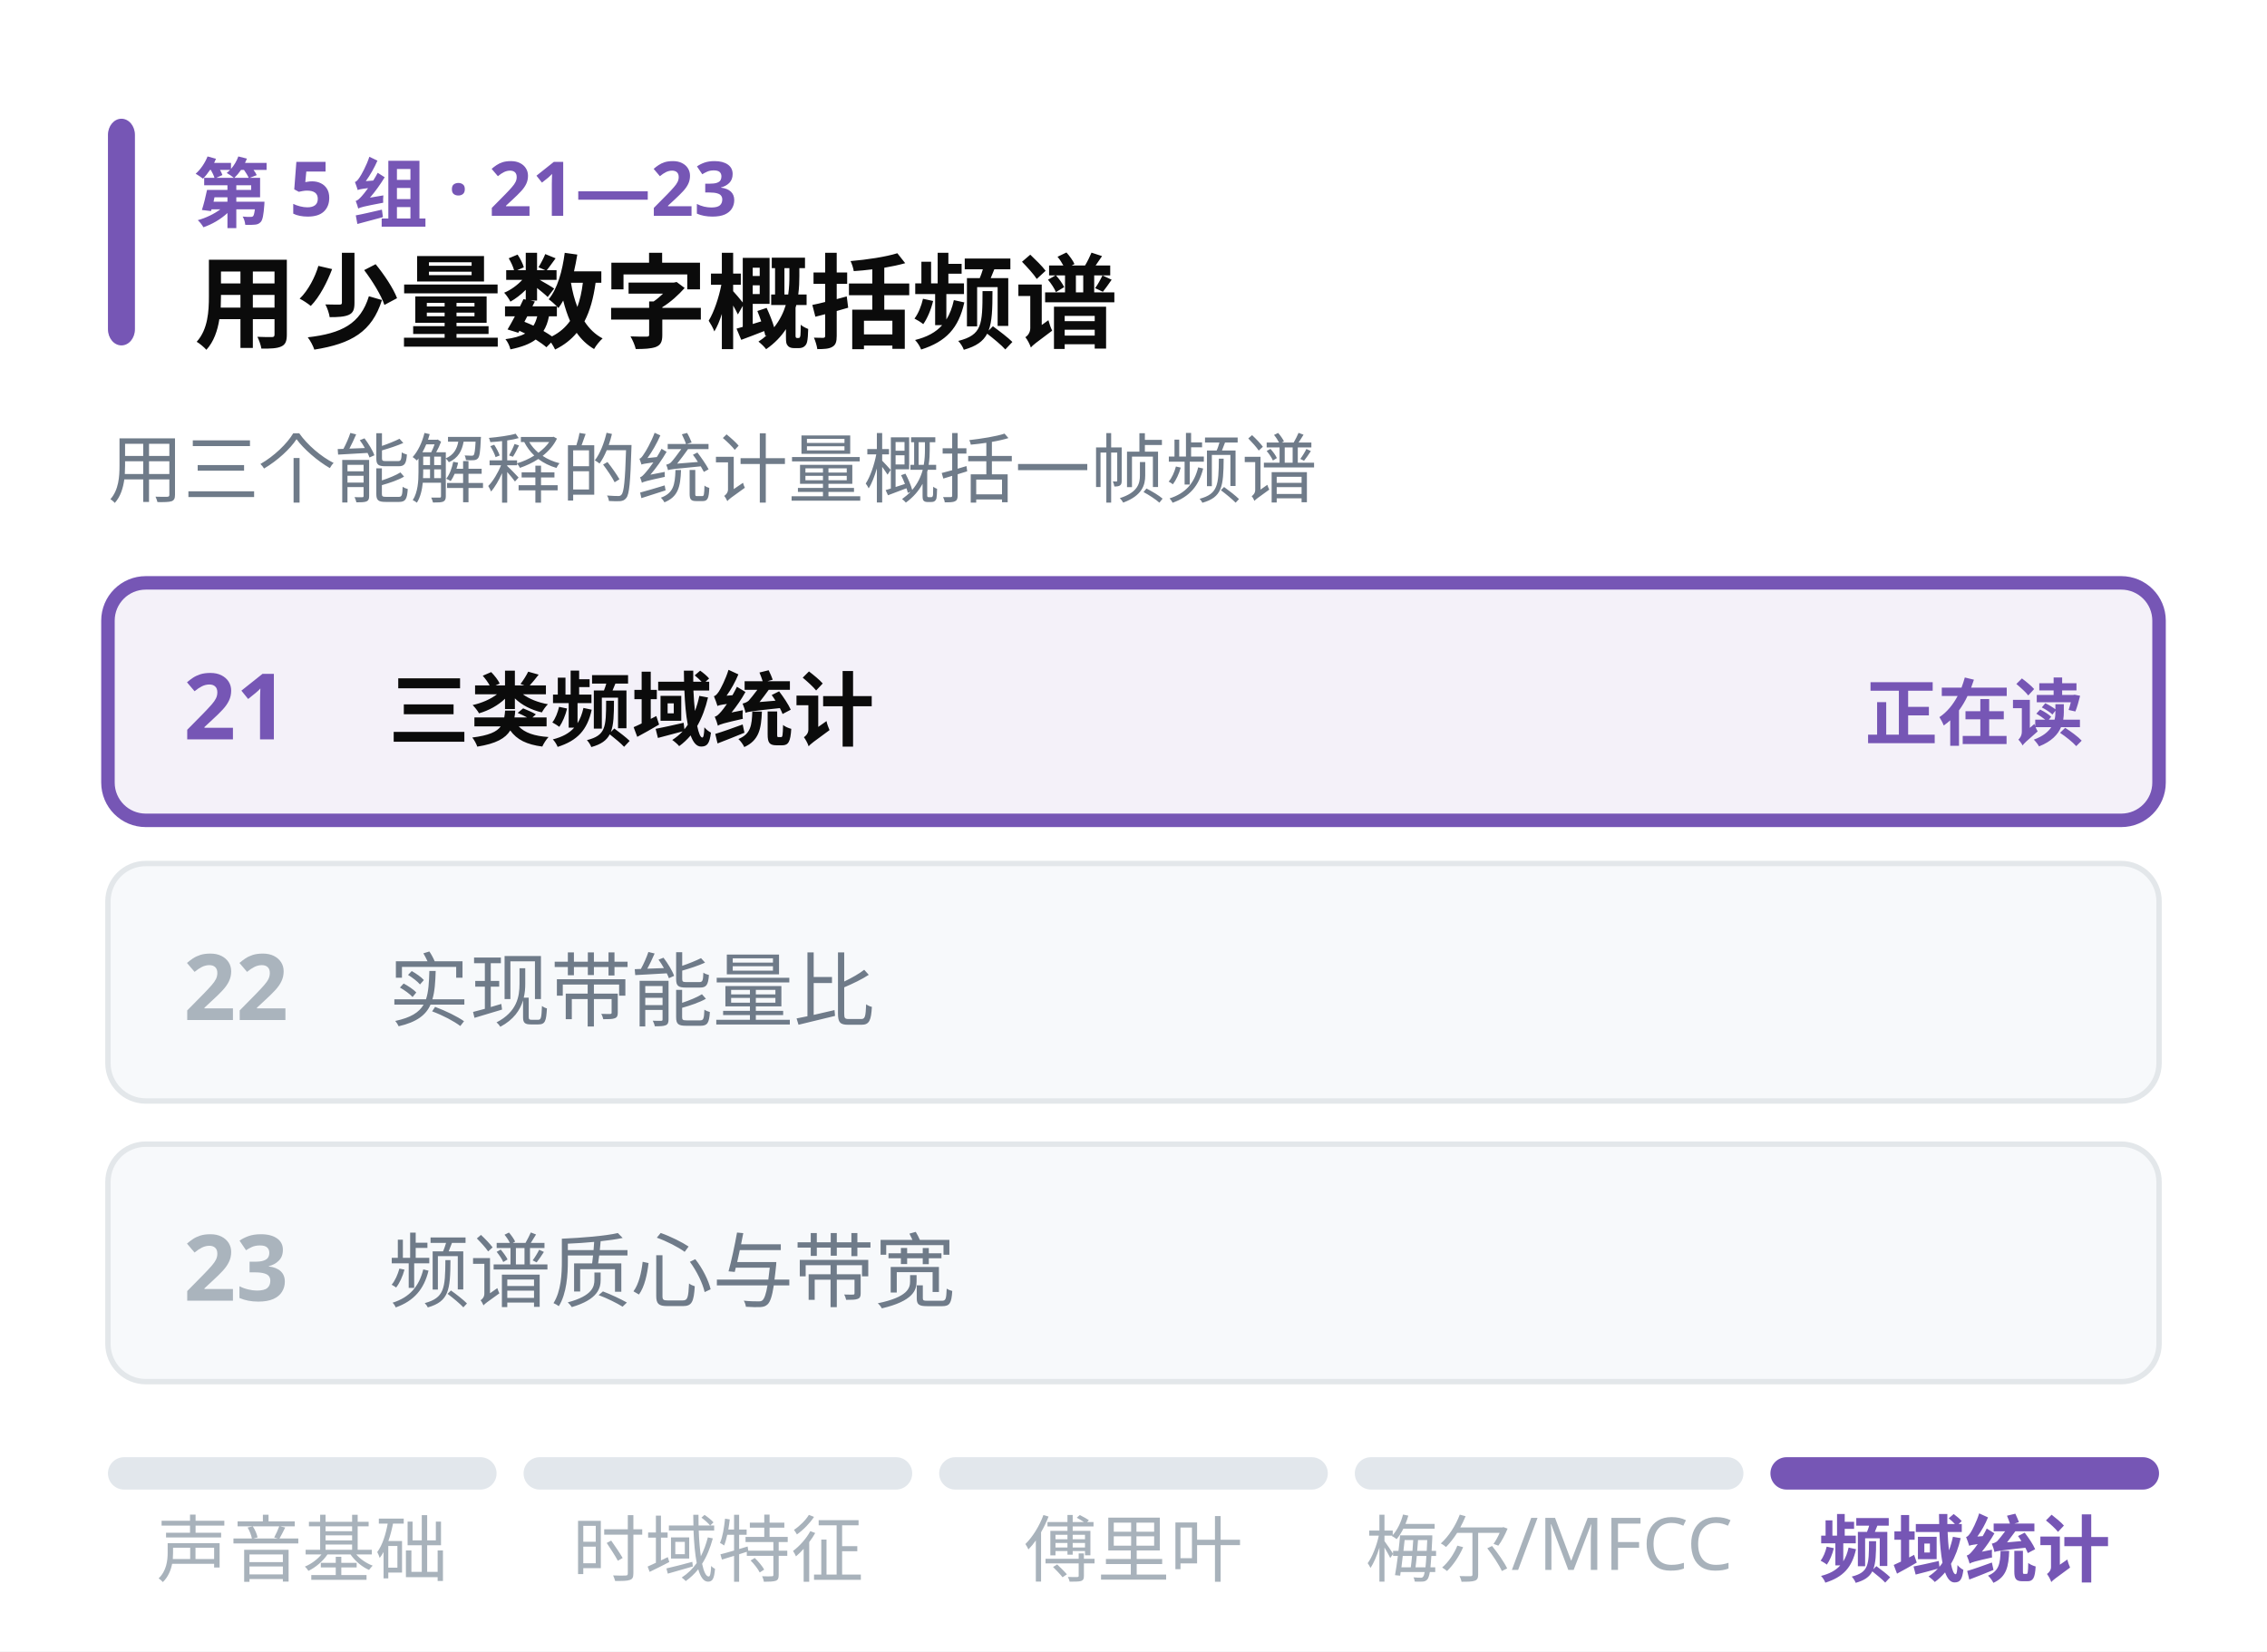
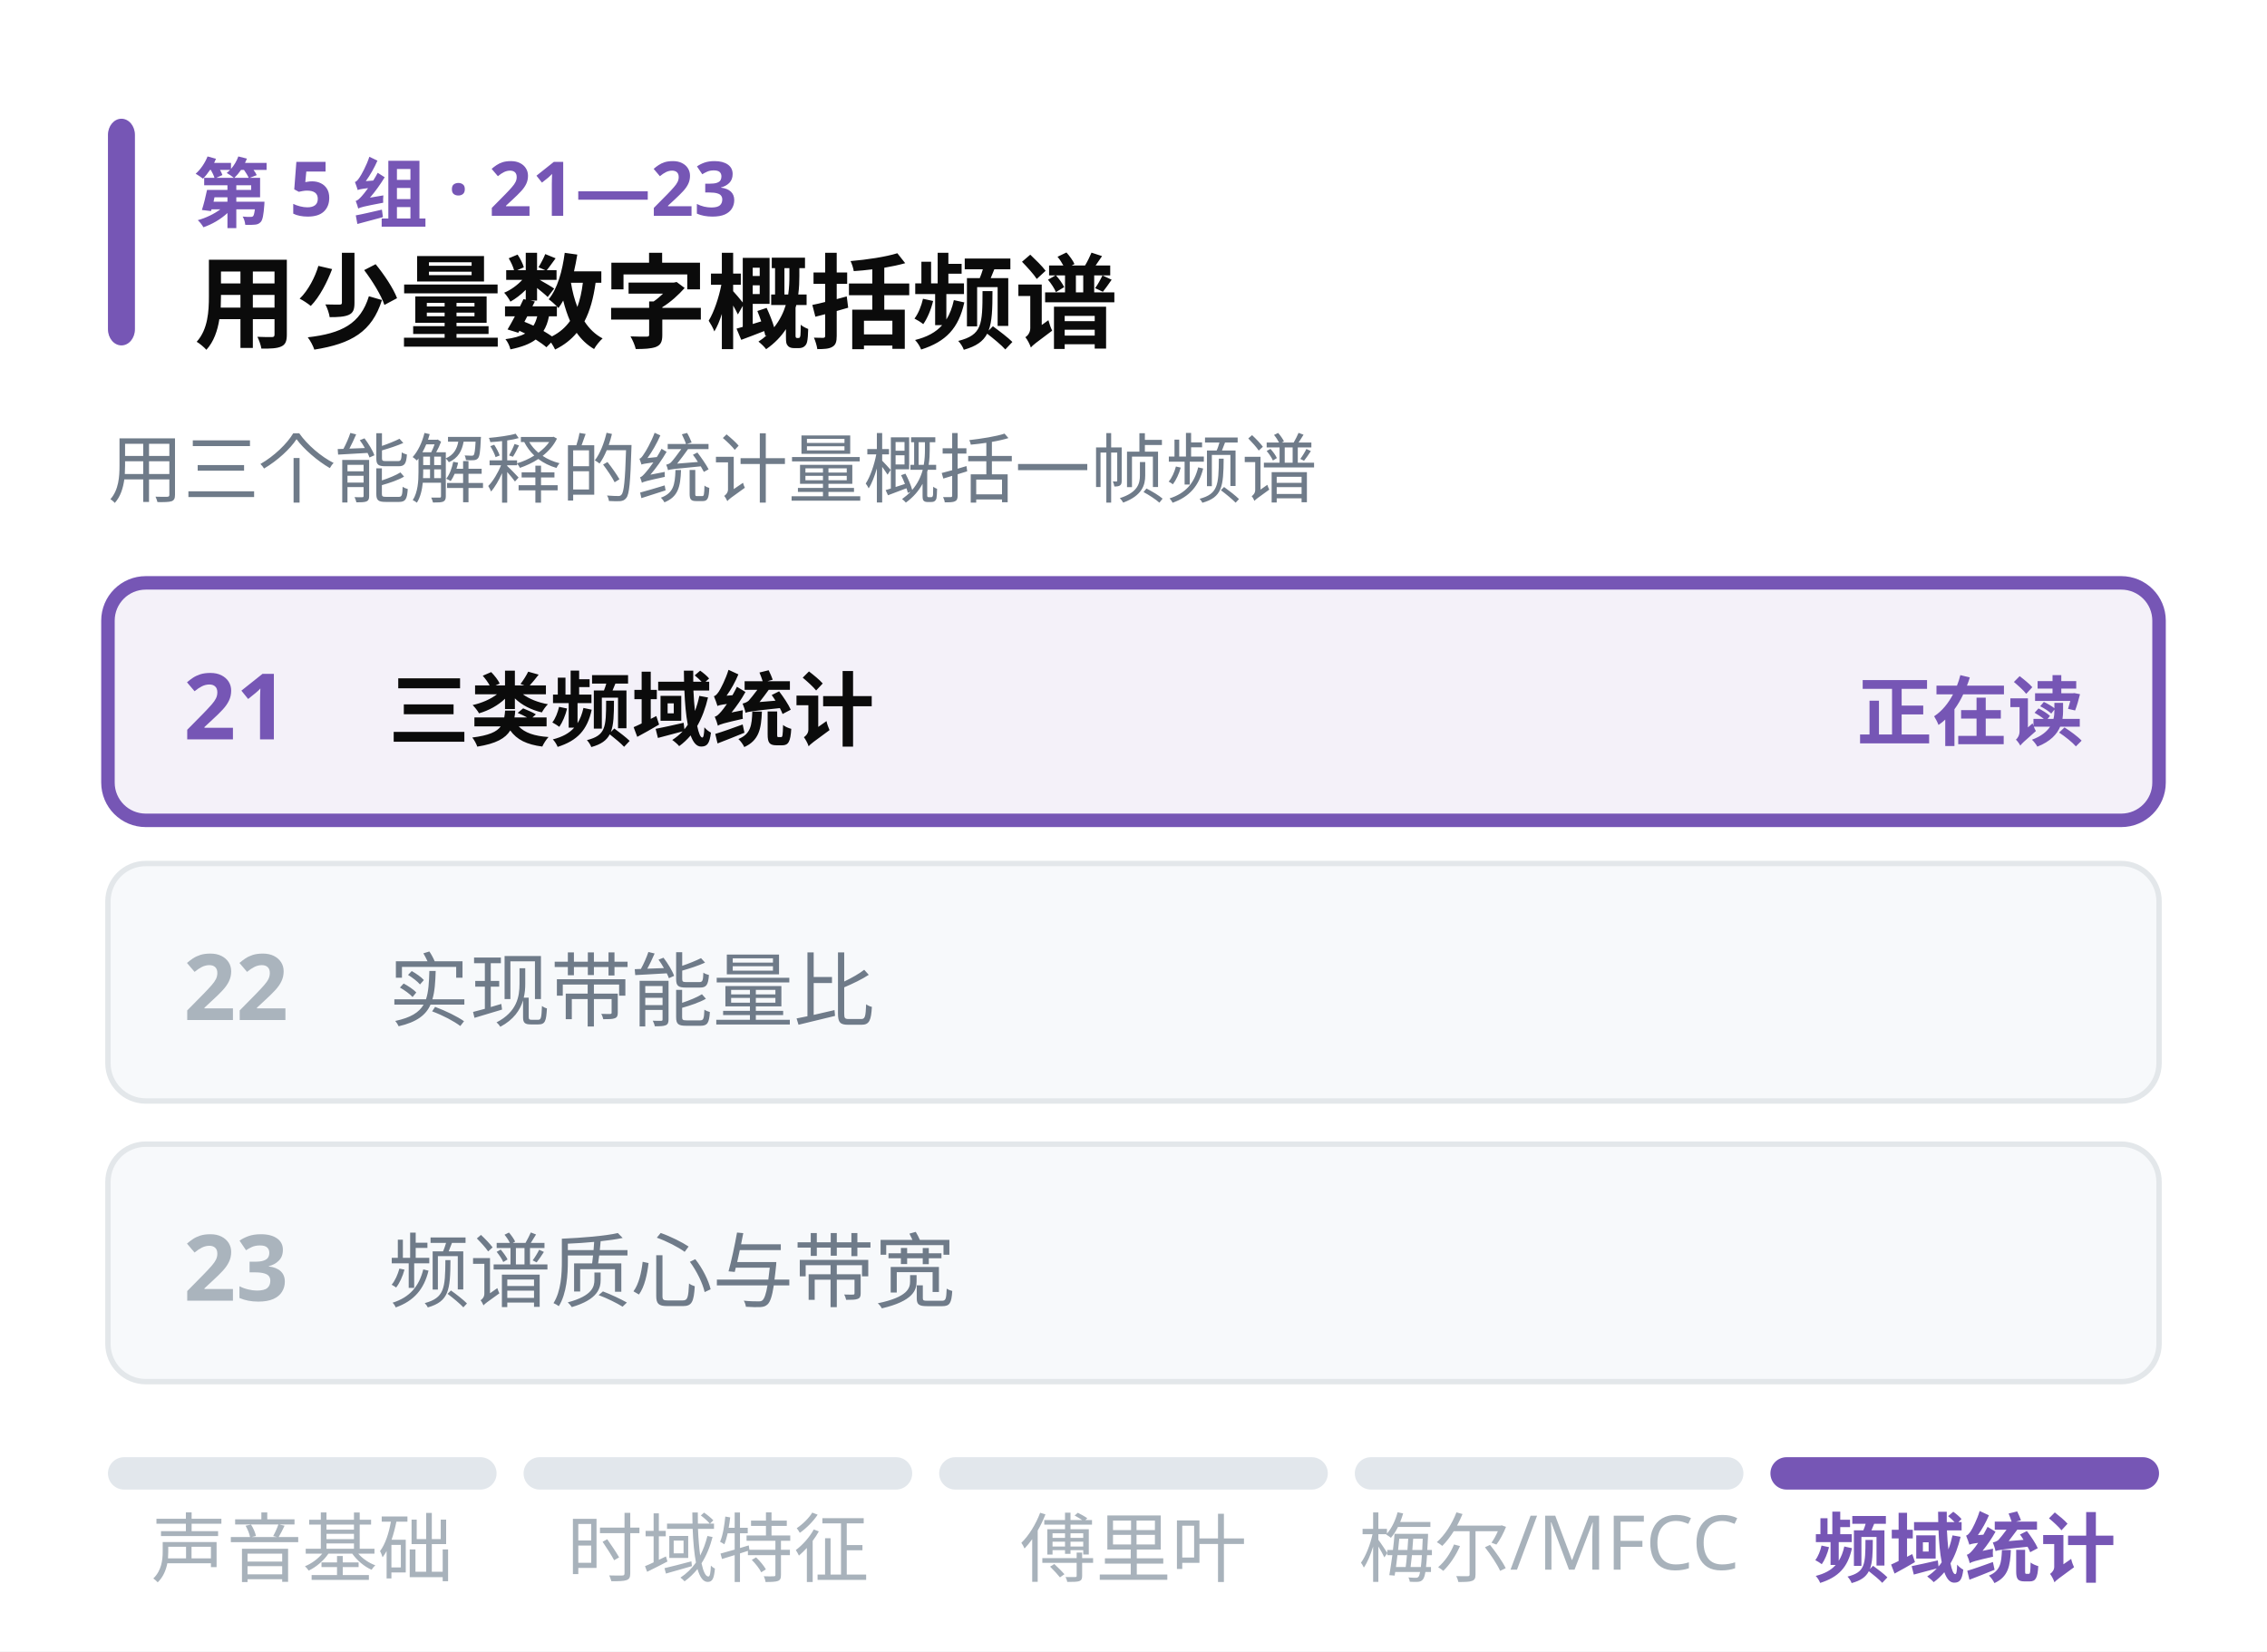
<svg xmlns="http://www.w3.org/2000/svg" viewBox="0 0 420 306" width="420" height="306" font-family="Microsoft YaHei, PingFang SC, Noto Sans SC, Hiragino Sans GB, sans-serif" fill="#0b0b0b" role="img" aria-label="第 21 课属于第 5 组「用少量数字概括频谱」，本组共 3 课">
  <rect width="420" height="306" fill="#ffffff" />
  <rect x="20" y="22" width="5" height="42" rx="3" fill="#7656b5" stroke="none" stroke-width="1" />
  <text x="36" y="41" font-size="14" font-weight="700" fill="#7656b5" text-anchor="start">第 5 组 · 21—23</text>
  <text x="36" y="63" font-size="19" font-weight="700" fill="#0b0b0b" text-anchor="start">用少量数字概括频谱</text>
  <text x="20" y="92" font-size="14" font-weight="400" fill="#6f7b89" text-anchor="start">
    <tspan x="20" dy="0">用三个能解释的统计量概括一帧频谱</tspan>
  </text>
  <rect x="20" y="108" width="380" height="44" rx="7" fill="#7656b514" stroke="#7656b5" stroke-width="2.5" />
  <text x="34" y="137" font-size="17" font-weight="700" fill="#7656b5" text-anchor="start">21</text>
  <text x="72" y="137" font-size="15" font-weight="700" fill="#0b0b0b" text-anchor="start">三类频域统计</text>
-   <text x="386" y="137" font-size="13.5" font-weight="700" fill="#7656b5" text-anchor="end">正在读</text>
+   <text x="386" y="137" font-size="14" font-weight="700" fill="#7656b5" text-anchor="end">正在读</text>
  <rect x="20" y="160" width="380" height="44" rx="7" fill="#f7f9fb" stroke="#e3e7ea" stroke-width="1" />
  <text x="34" y="189" font-size="17" font-weight="700" fill="#aab4bd" text-anchor="start">22</text>
  <text x="72" y="189" font-size="15" font-weight="400" fill="#6f7b89" text-anchor="start">实现带能量比</text>
  <rect x="20" y="212" width="380" height="44" rx="7" fill="#f7f9fb" stroke="#e3e7ea" stroke-width="1" />
  <text x="34" y="241" font-size="17" font-weight="700" fill="#aab4bd" text-anchor="start">23</text>
  <text x="72" y="241" font-size="15" font-weight="400" fill="#6f7b89" text-anchor="start">频谱质心与带宽</text>
  <rect x="20" y="270" width="72" height="6" rx="3" fill="#e2e7ec" stroke="none" stroke-width="1" />
-   <text x="56" y="292" font-size="13.5" font-weight="400" fill="#a8b2bb" text-anchor="middle">声音基础</text>
+   <text x="56" y="292" font-size="14" font-weight="400" fill="#a8b2bb" text-anchor="middle">声音基础</text>
  <rect x="97" y="270" width="72" height="6" rx="3" fill="#e2e7ec" stroke="none" stroke-width="1" />
-   <text x="133" y="292" font-size="13.5" font-weight="400" fill="#a8b2bb" text-anchor="middle">时域特征</text>
+   <text x="133" y="292" font-size="14" font-weight="400" fill="#a8b2bb" text-anchor="middle">时域特征</text>
  <rect x="174" y="270" width="72" height="6" rx="3" fill="#e2e7ec" stroke="none" stroke-width="1" />
-   <text x="210" y="292" font-size="13.5" font-weight="400" fill="#a8b2bb" text-anchor="middle">傅里叶</text>
+   <text x="210" y="292" font-size="14" font-weight="400" fill="#a8b2bb" text-anchor="middle">傅里叶</text>
  <rect x="251" y="270" width="72" height="6" rx="3" fill="#e2e7ec" stroke="none" stroke-width="1" />
-   <text x="287" y="292" font-size="13.5" font-weight="400" fill="#a8b2bb" text-anchor="middle">梅尔/MFCC</text>
+   <text x="287" y="292" font-size="14" font-weight="400" fill="#a8b2bb" text-anchor="middle">梅尔/MFCC</text>
  <rect x="328" y="270" width="72" height="6" rx="3" fill="#7656b5" stroke="none" stroke-width="1" />
-   <text x="364" y="292" font-size="13.5" font-weight="700" fill="#7656b5" text-anchor="middle">频域统计</text>
+   <text x="364" y="292" font-size="14" font-weight="700" fill="#7656b5" text-anchor="middle">频域统计</text>
</svg>
